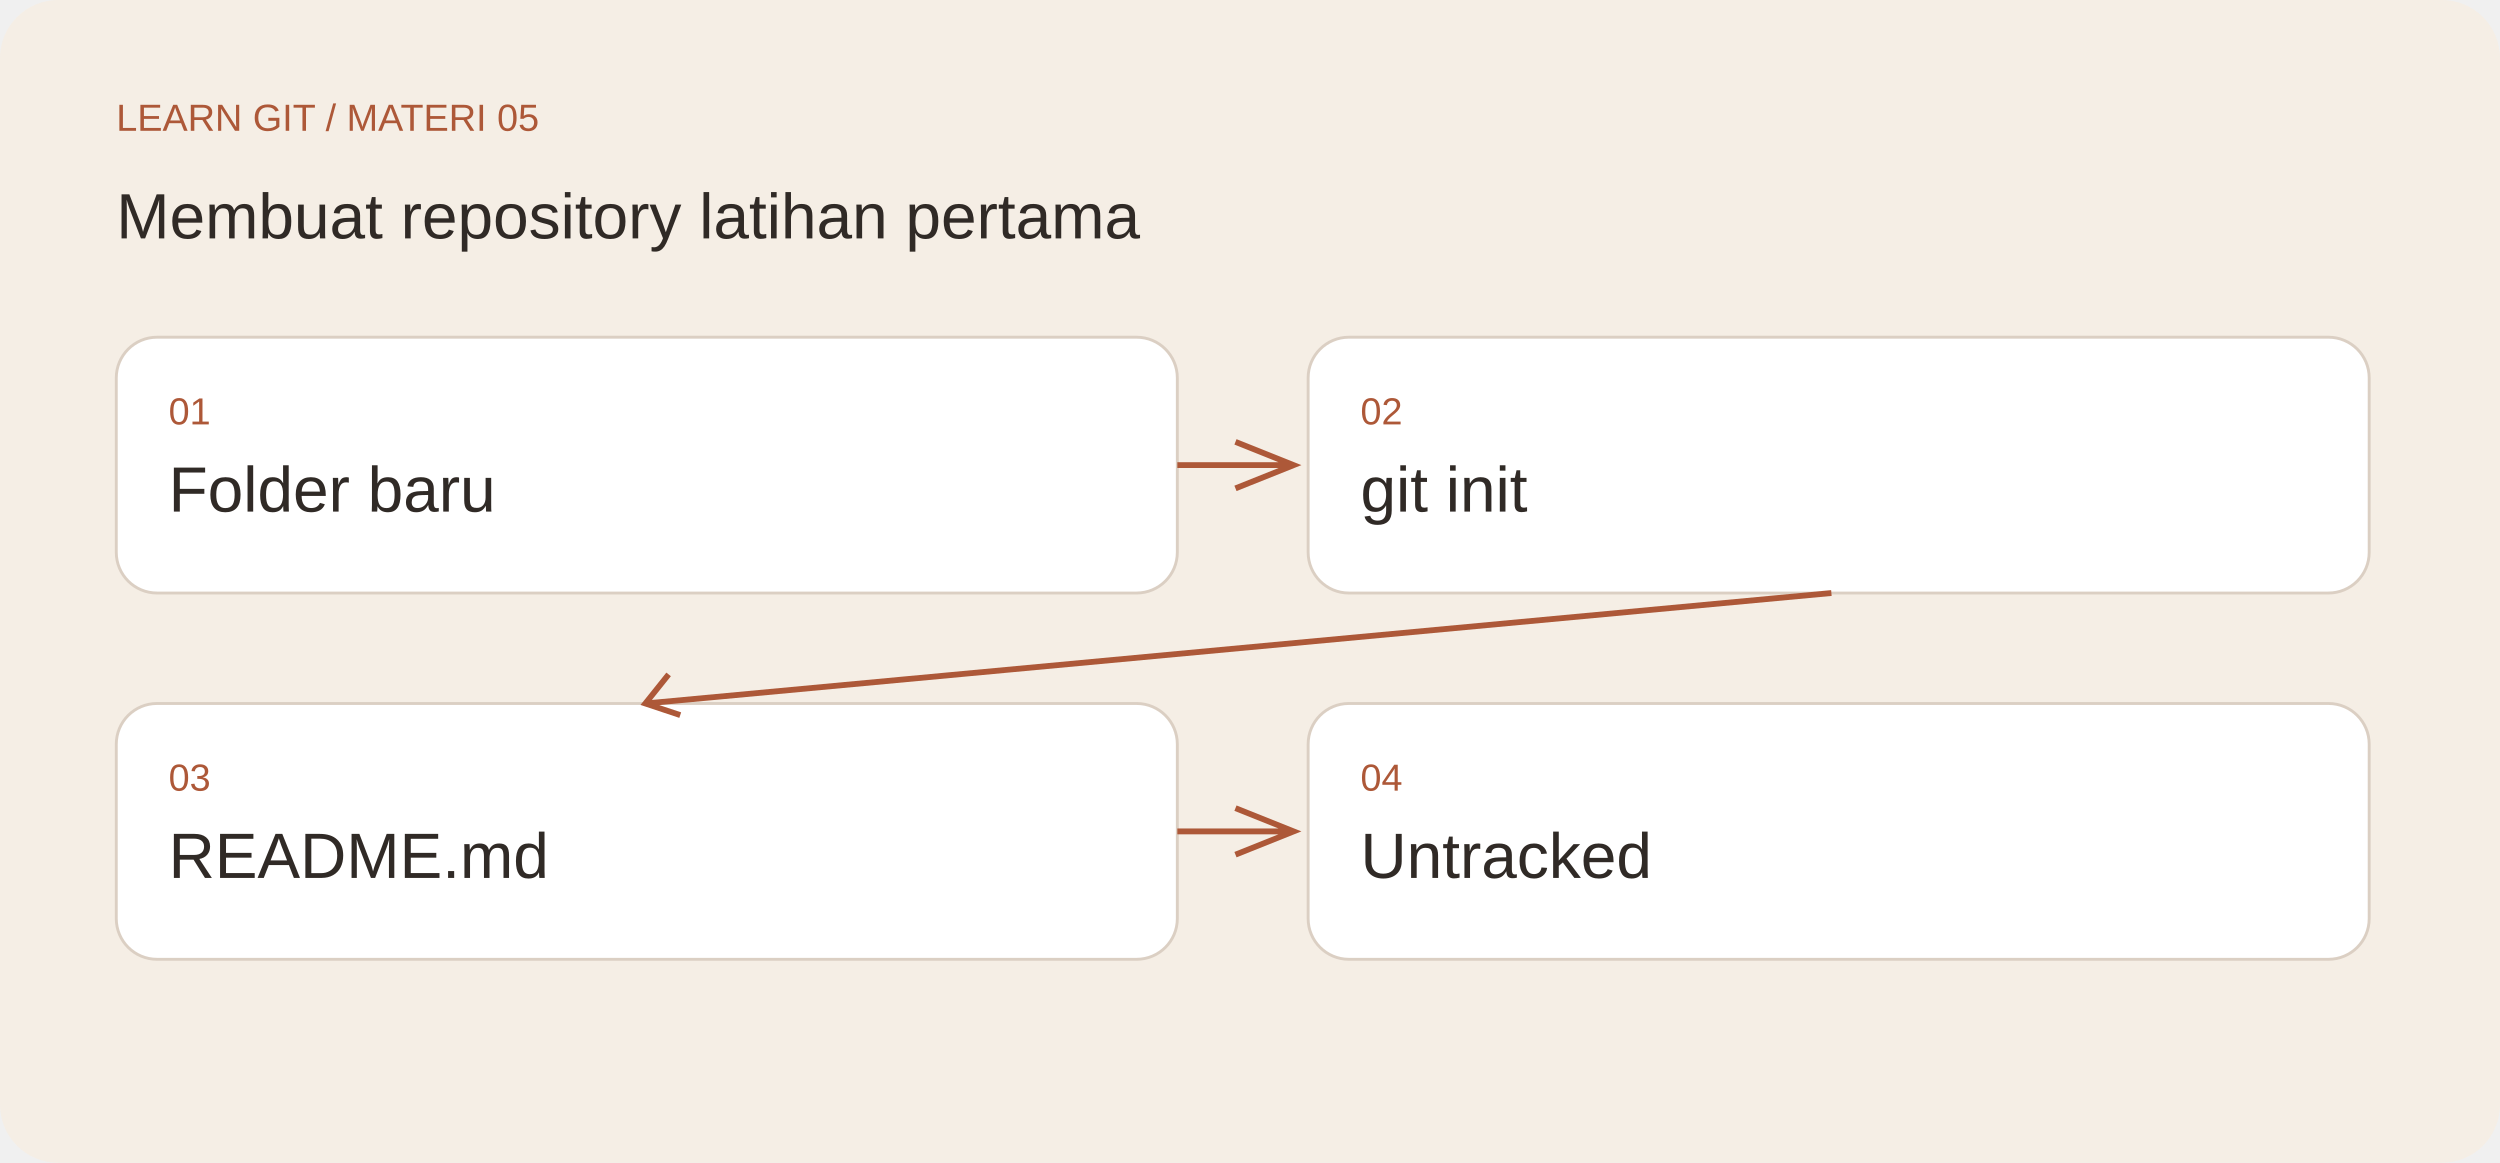
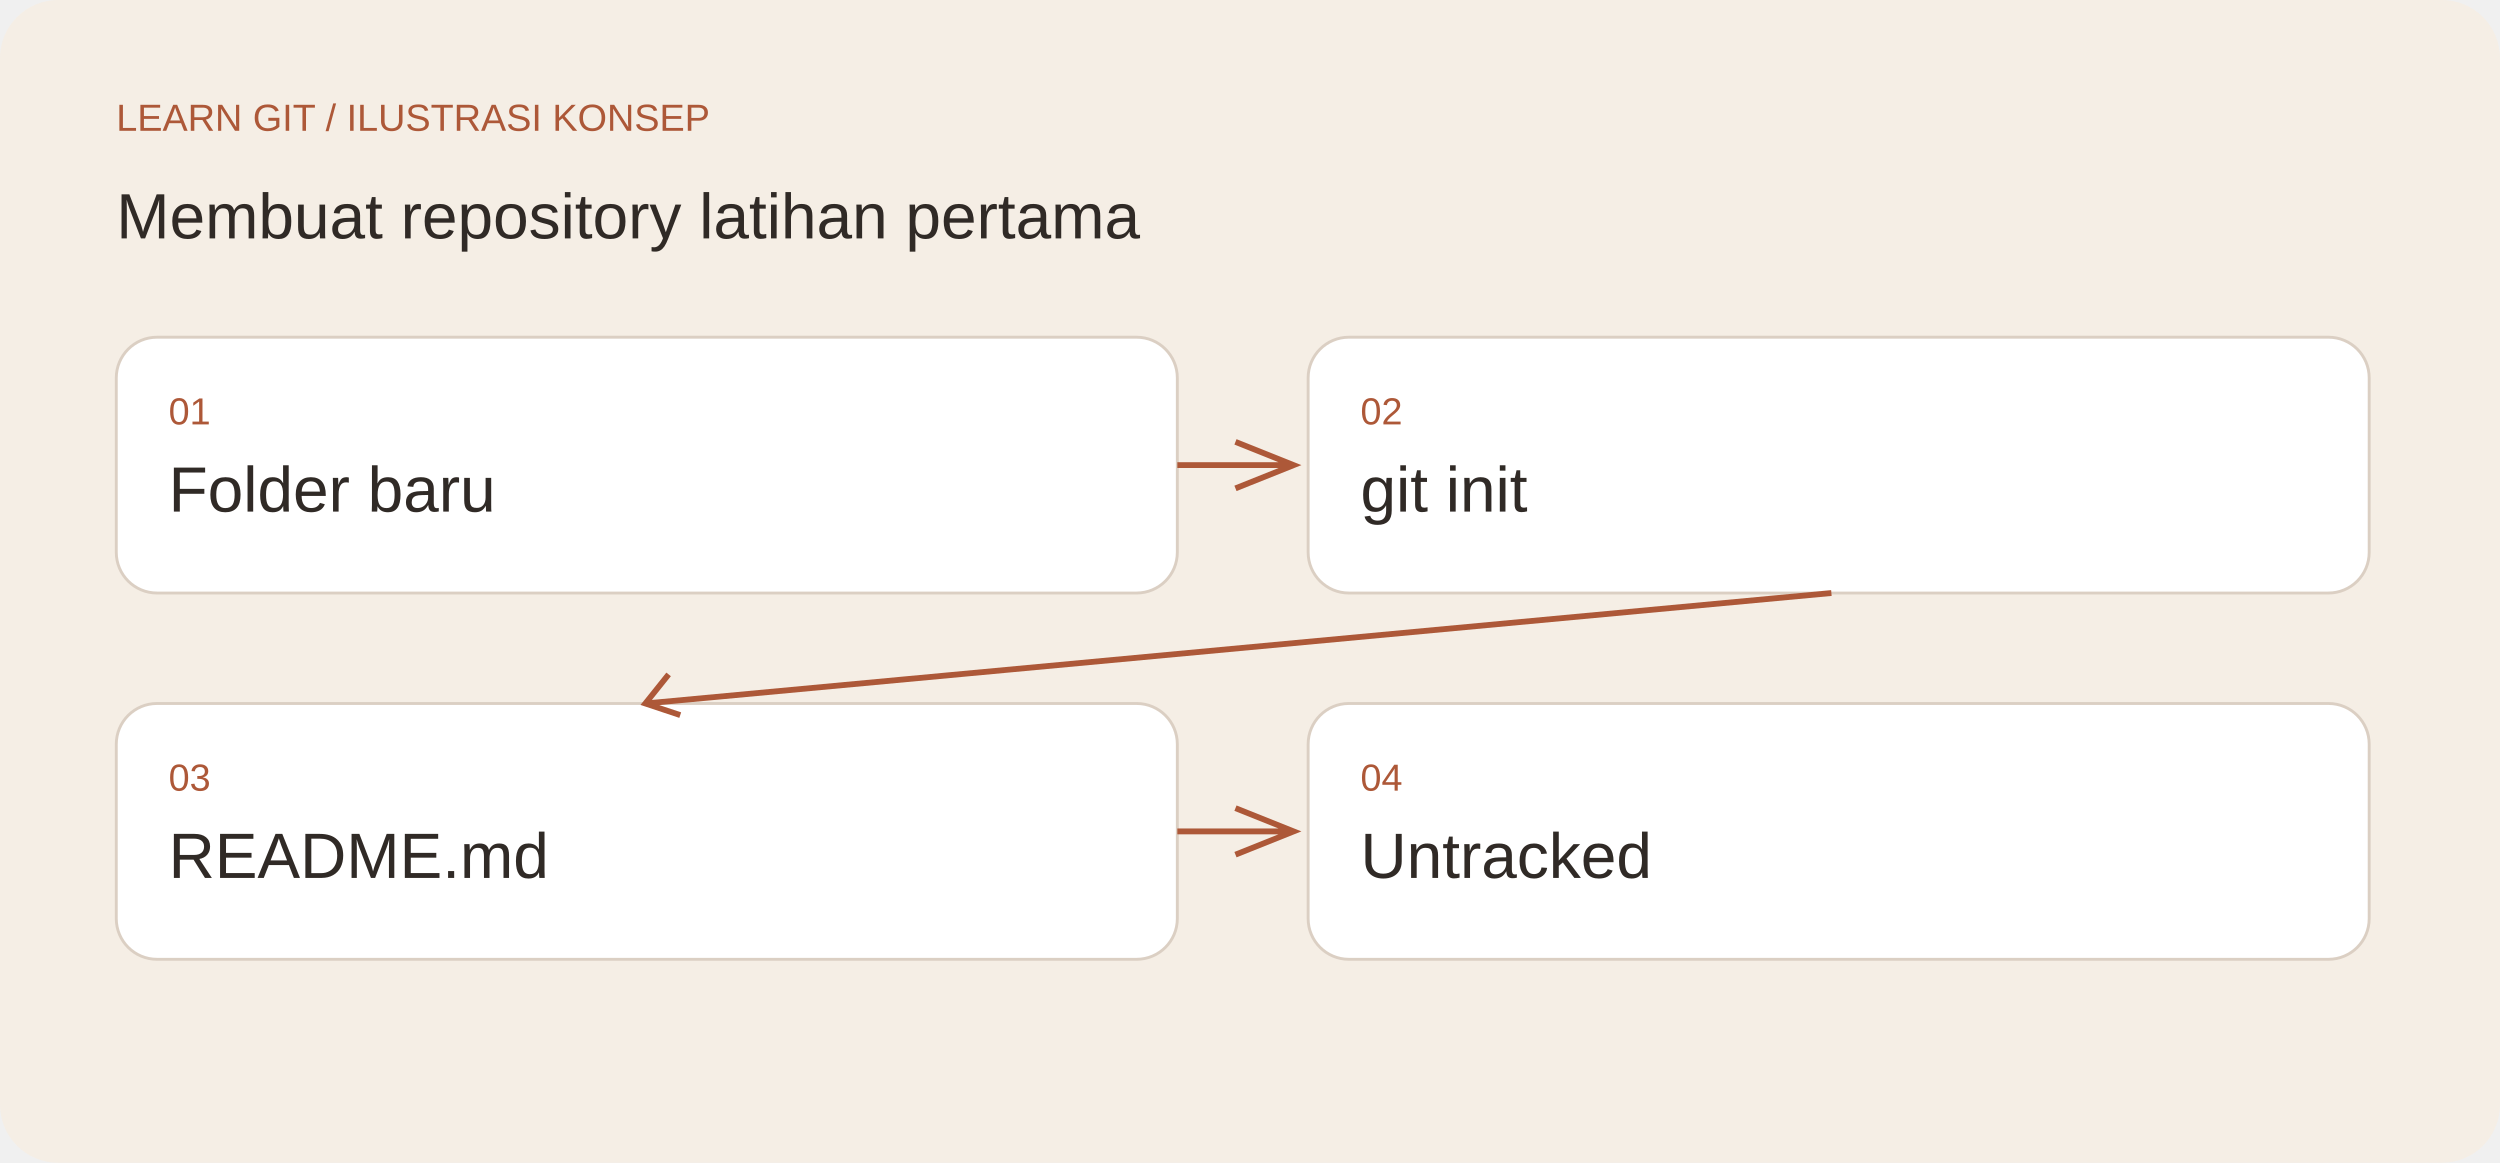
<svg xmlns="http://www.w3.org/2000/svg" width="860" height="400" viewBox="0 0 860 400">
  <rect width="860" height="400" rx="20" fill="#f5eee5" />
  <g font-family="Arial,sans-serif">
-     <text x="40" y="45" font-size="13" fill="#ad5838">LEARN GIT / MATERI 05</text>
+     <text x="40" y="45" font-size="13" fill="#ad5838">LEARN GIT / ILUSTRASI KONSEP</text>
    <text x="40" y="82" font-size="22" fill="#302a26">Membuat repository latihan pertama</text>
    <rect x="40" y="116" width="365" height="88" rx="14" fill="white" stroke="#dbcfc3" />
    <text x="58" y="146" font-size="13" fill="#ad5838">01</text>
    <text x="58" y="176" font-size="22" fill="#302a26">Folder baru</text>
    <rect x="450" y="116" width="365" height="88" rx="14" fill="white" stroke="#dbcfc3" />
    <text x="468" y="146" font-size="13" fill="#ad5838">02</text>
    <text x="468" y="176" font-size="22" fill="#302a26">git init</text>
    <rect x="40" y="242" width="365" height="88" rx="14" fill="white" stroke="#dbcfc3" />
    <text x="58" y="272" font-size="13" fill="#ad5838">03</text>
    <text x="58" y="302" font-size="22" fill="#302a26">README.md</text>
    <rect x="450" y="242" width="365" height="88" rx="14" fill="white" stroke="#dbcfc3" />
    <text x="468" y="272" font-size="13" fill="#ad5838">04</text>
    <text x="468" y="302" font-size="22" fill="#302a26">Untracked</text>
    <path d="M405 160h40m-20-8 20 8-20 8M630 204L222 242m8-10-8 10 12 4M405 286h40m-20-8 20 8-20 8" fill="none" stroke="#ad5838" stroke-width="2" />
  </g>
</svg>
